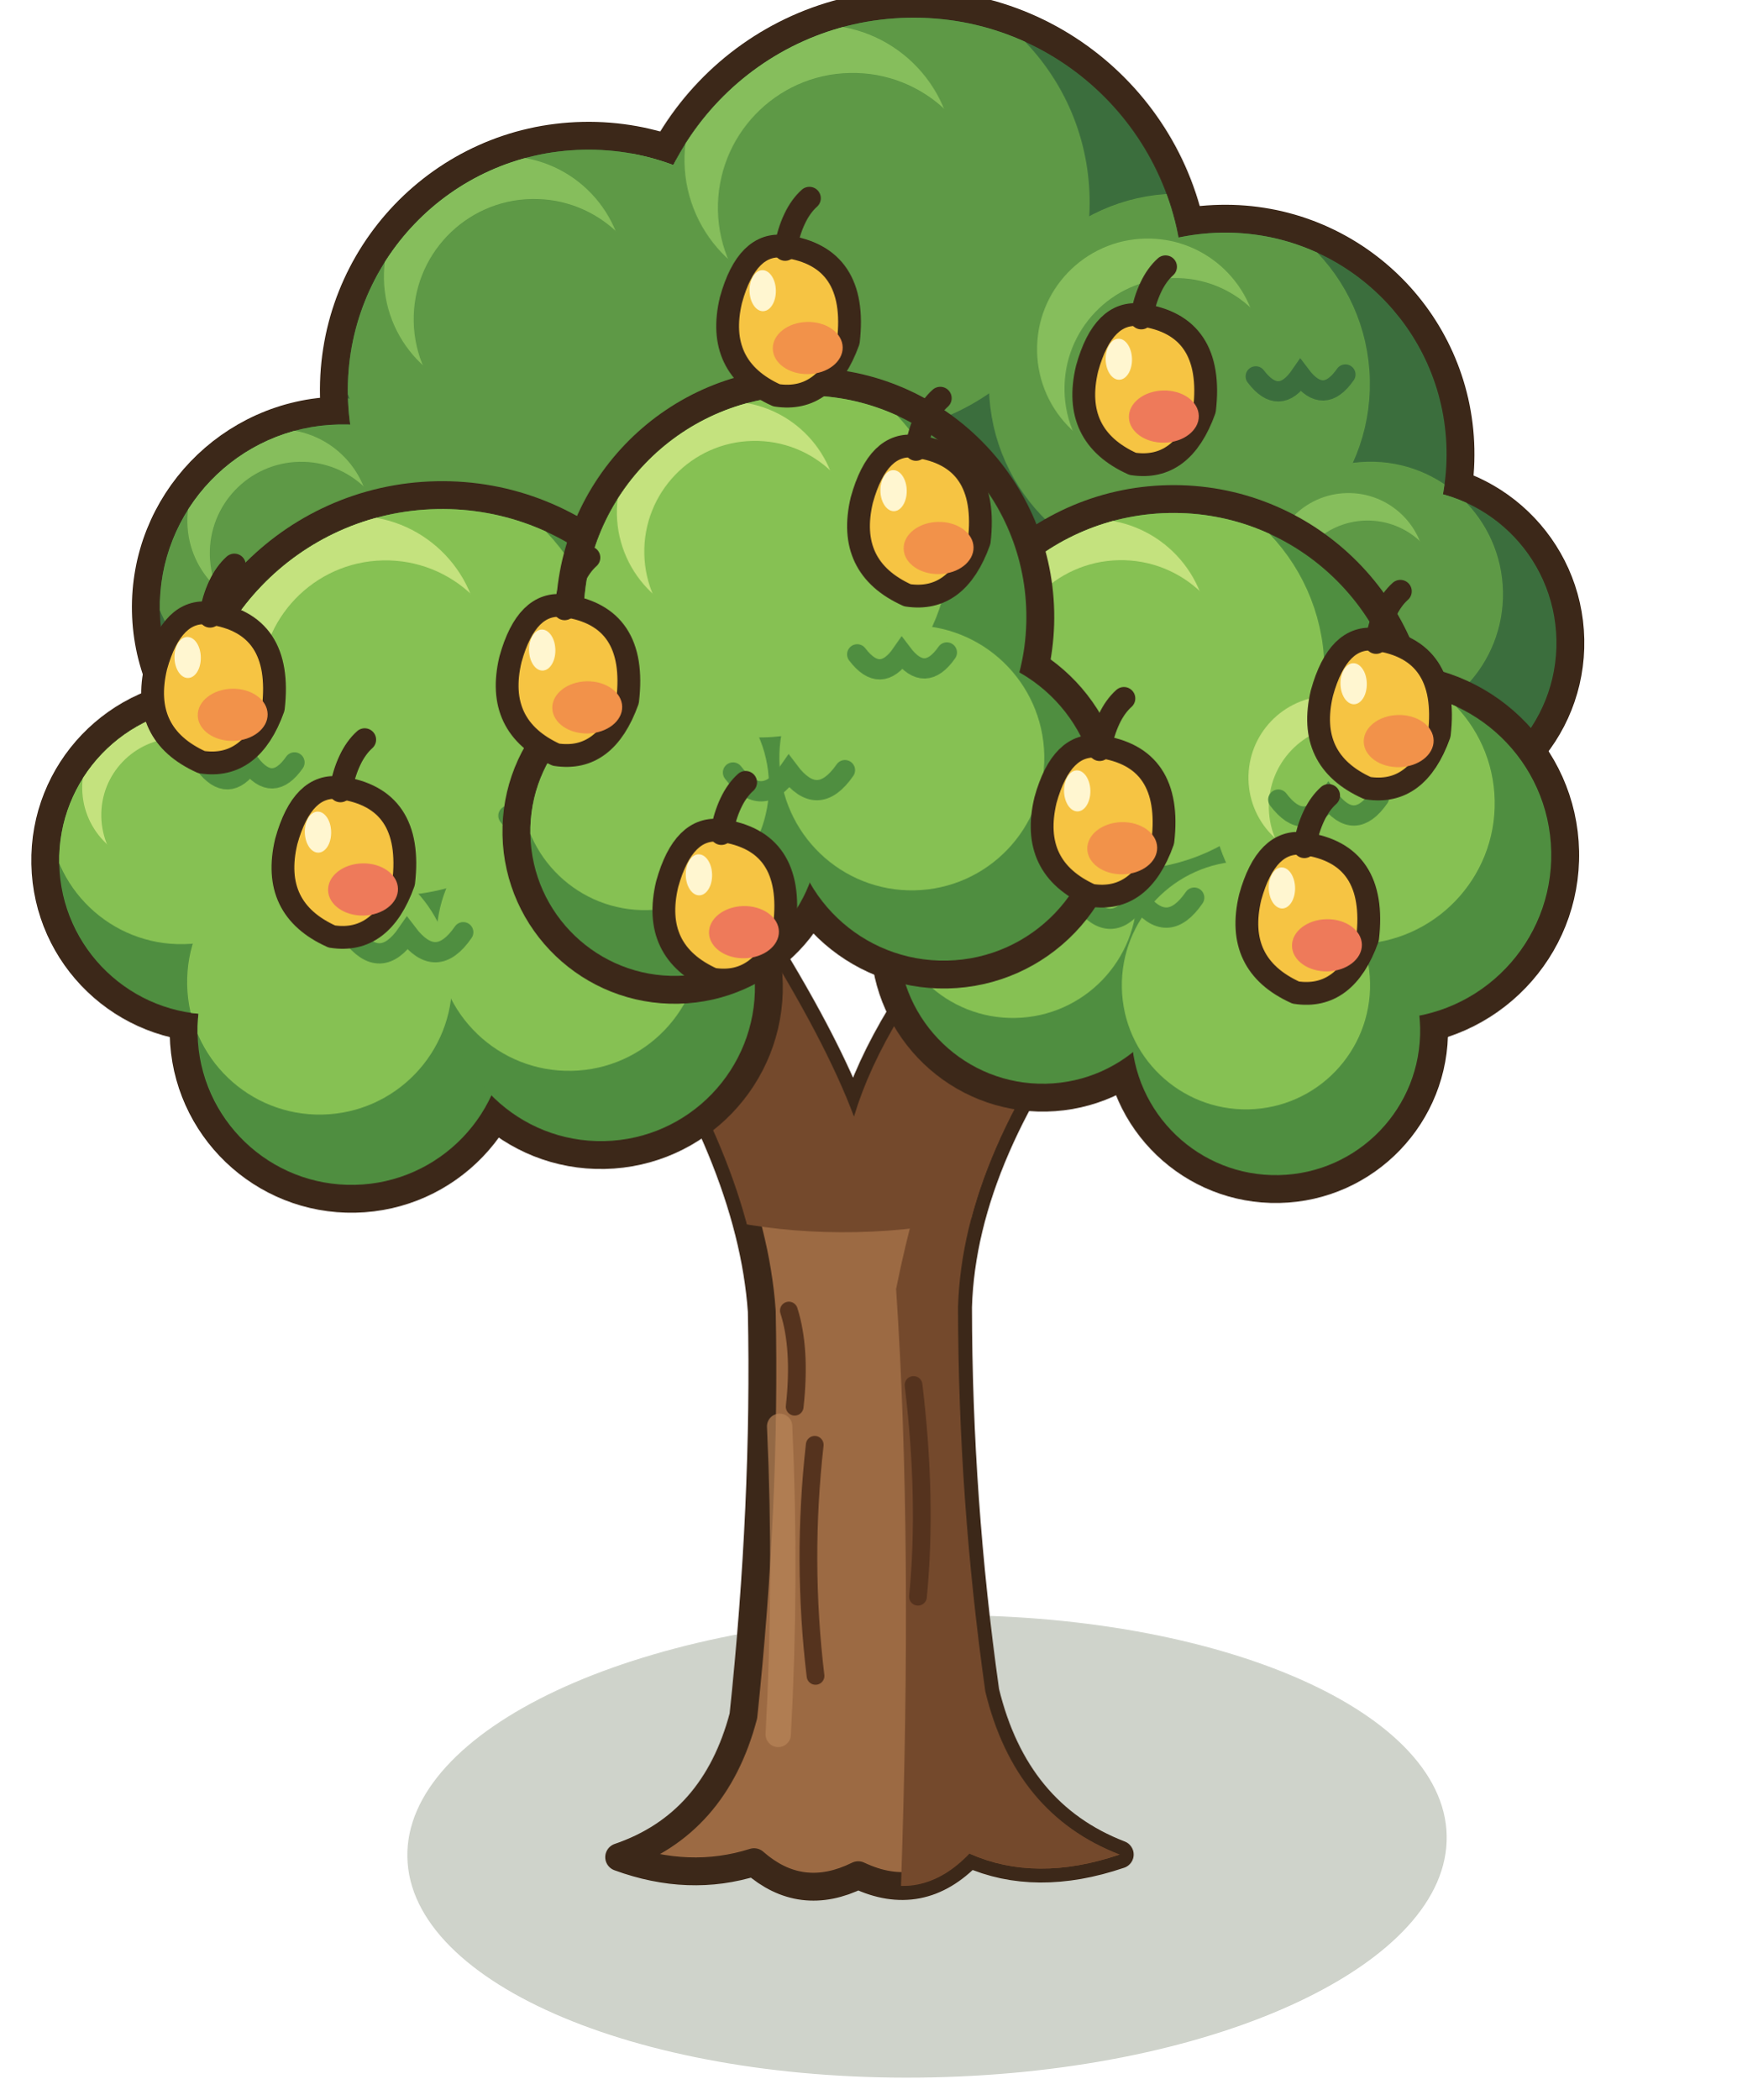
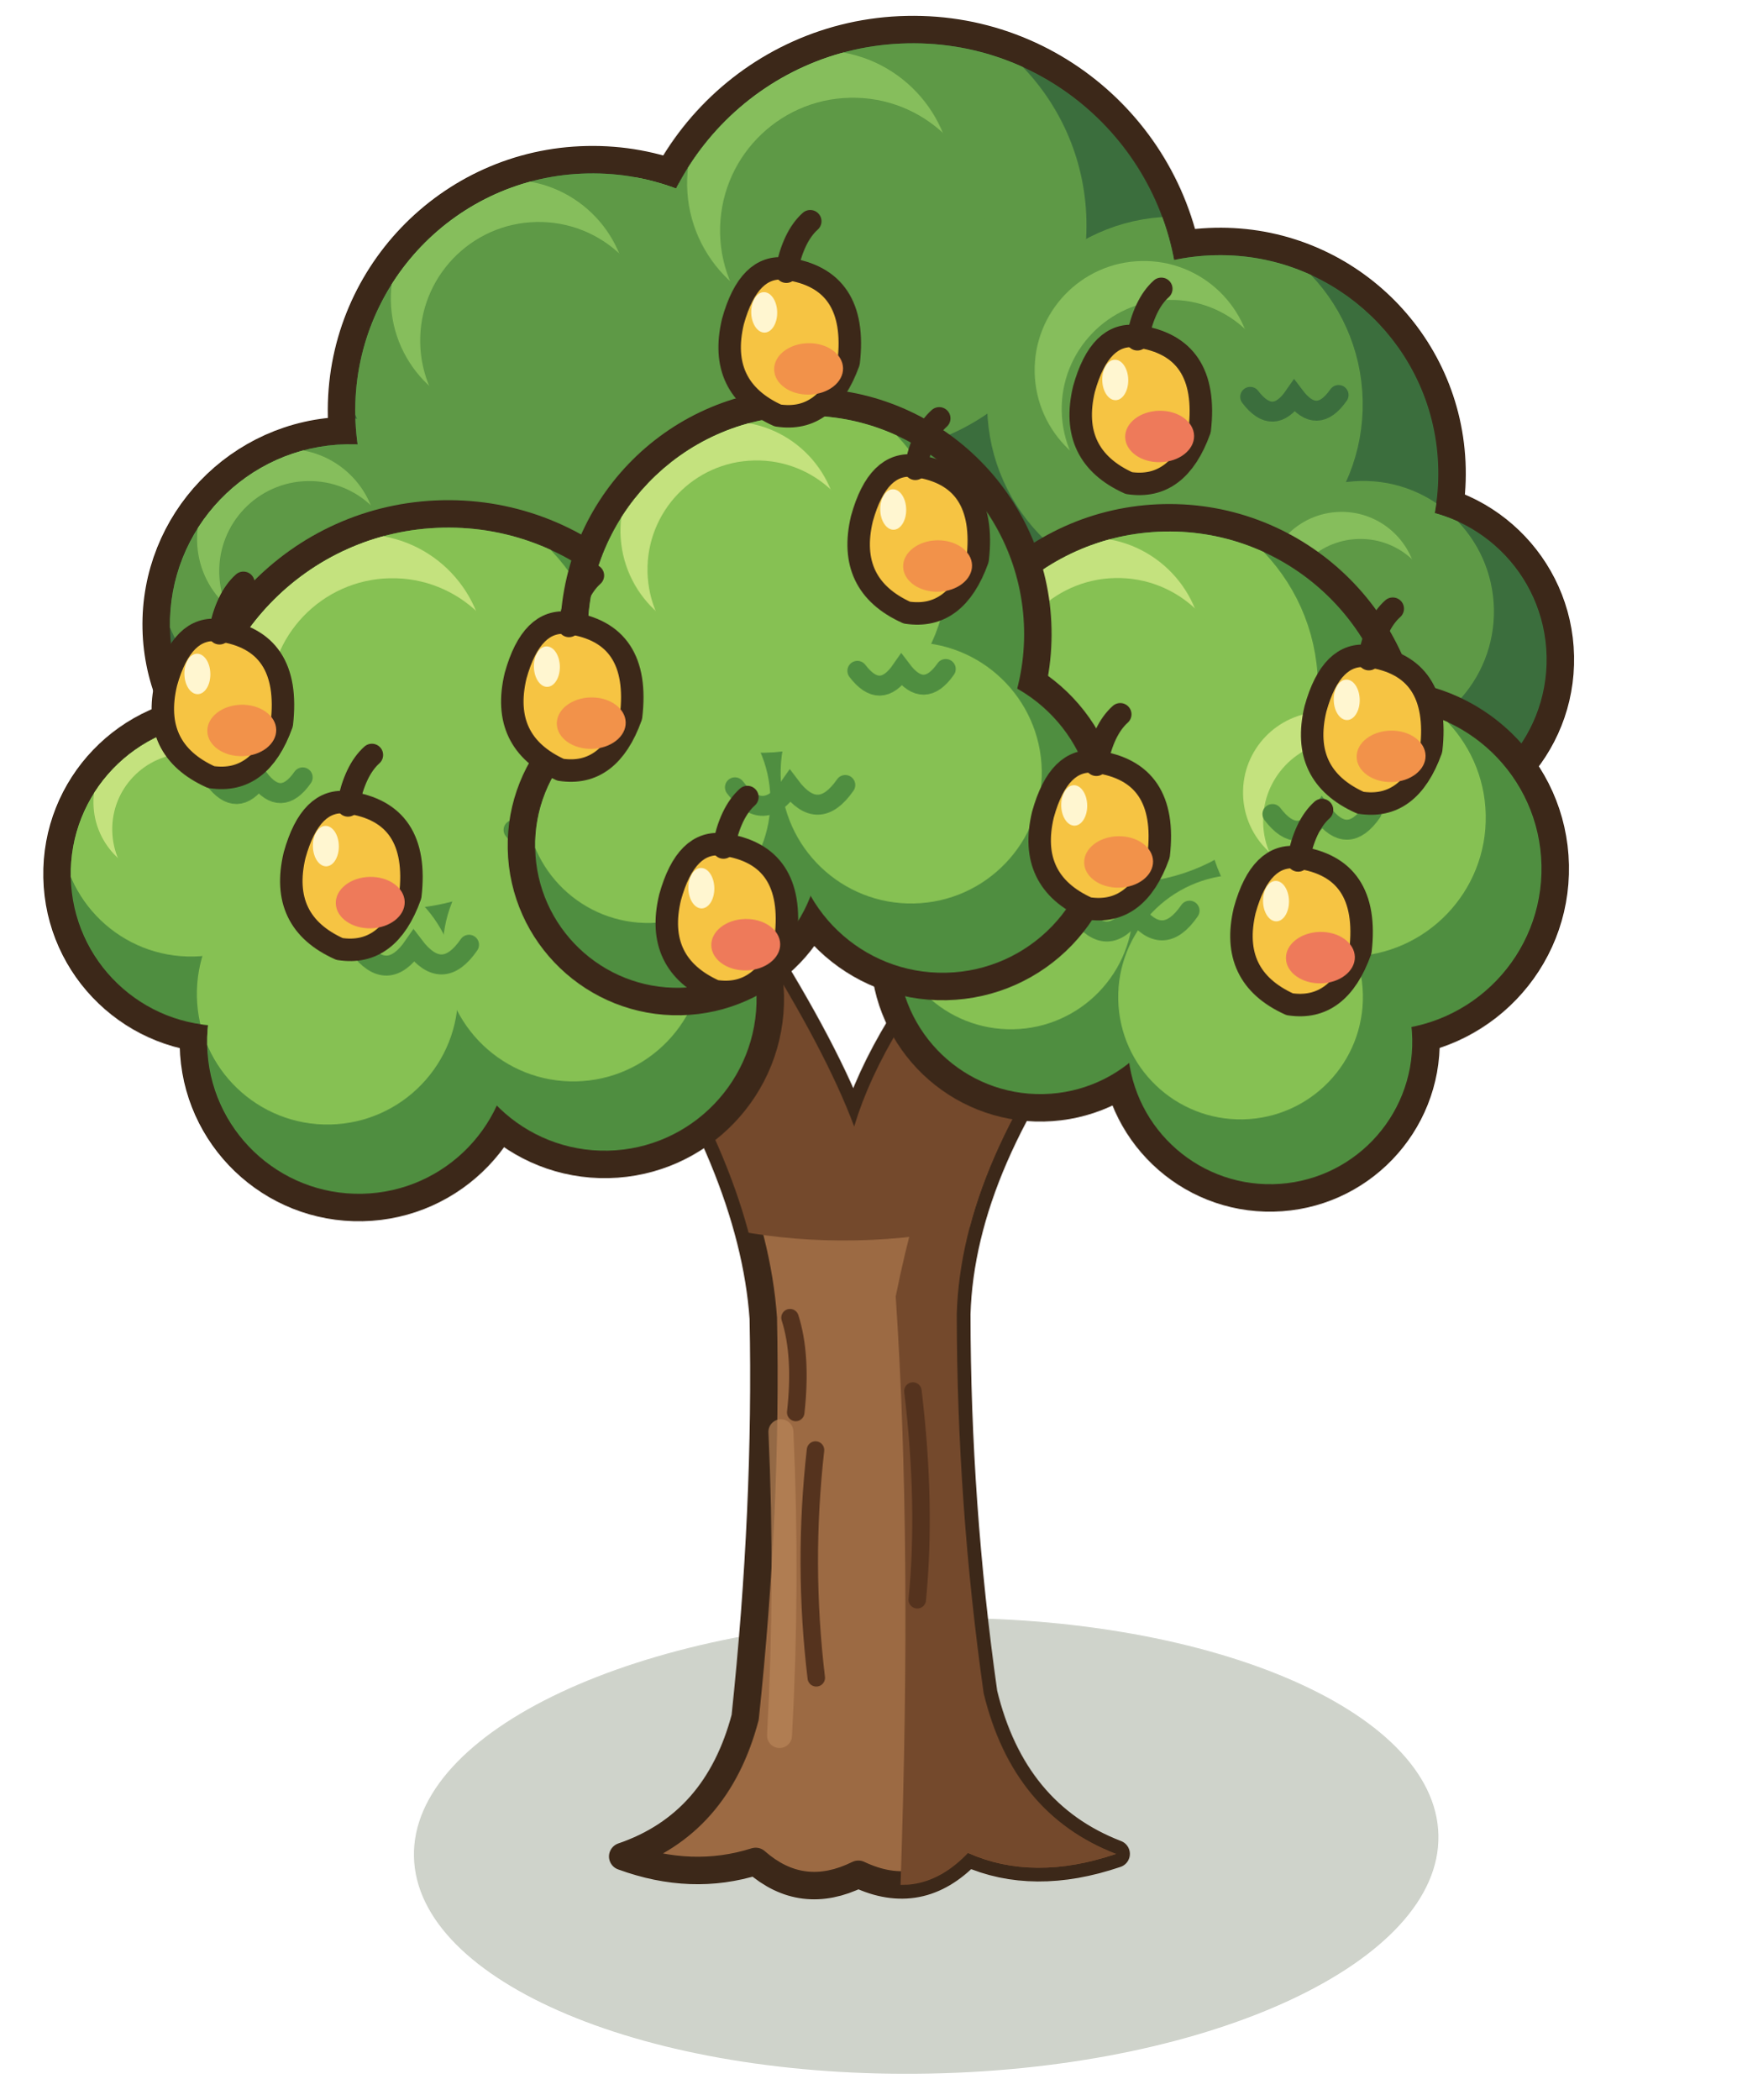
<svg xmlns="http://www.w3.org/2000/svg" width="60" height="72.5" viewBox="-30 -62.5 60 72.5">
  <g transform="scale(1.25)">
-     <g transform="rotate(-1.2) scale(0.7)">
+     <g transform="rotate(-1.2) scale(0.69)">
      <ellipse cx="2.28" cy="1.5" rx="20.52" ry="9.12" fill="rgba(40,55,20,0.22)" stroke="none" />
      <path d="M-9.88,1.67 Q-6.08,0.46 -4.86,-3.8 Q-3.8,-12.16 -3.8,-19.76 Q-4.1,-25.84 -9.12,-33.44 L-3.8,-34.96 Q-1.06,-30.4 0,-27.36 Q1.22,-31.16 5.32,-35.72 L9.88,-32.68 Q4.26,-25.84 3.95,-19.76 Q3.8,-12.16 4.71,-4.56 Q5.78,0.3 9.88,1.98 Q6.54,3.04 3.95,1.82 Q1.98,3.8 -0.46,2.58 Q-2.74,3.65 -4.56,1.98 Q-7.14,2.74 -9.88,1.67 Z" fill="#9C6A43" stroke="#3C2819" stroke-width="1.1" stroke-linejoin="round" />
      <defs>
        <clipPath id="arbppt">
          <path d="M-9.88,1.67 Q-6.08,0.46 -4.86,-3.8 Q-3.8,-12.16 -3.8,-19.76 Q-4.1,-25.84 -9.12,-33.44 L-3.8,-34.96 Q-1.06,-30.4 0,-27.36 Q1.22,-31.16 5.32,-35.72 L9.88,-32.68 Q4.26,-25.84 3.95,-19.76 Q3.8,-12.16 4.71,-4.56 Q5.78,0.3 9.88,1.98 Q6.54,3.04 3.95,1.82 Q1.98,3.8 -0.46,2.58 Q-2.74,3.65 -4.56,1.98 Q-7.14,2.74 -9.88,1.67 Z" />
        </clipPath>
      </defs>
      <g clip-path="url(#arbppt)">
        <path d="M1.22,3.04 Q1.98,-10.64 1.52,-20.52 Q3.04,-27.36 6.84,-34.96 L12.16,-34.96 L12.16,3.04 Z" fill="#74492C" />
        <path d="M3.95,1.82 Q6.08,2.13 9.88,1.98 L10.64,4.56 L3.04,4.56 Z" fill="#74492C" />
        <ellipse cx="0" cy="-28.88" rx="12.16" ry="6.08" fill="#74492C" />
        <path d="M-1.98,-5.32 Q-2.43,-9.88 -1.82,-14.44 M2.13,-8.36 Q2.58,-12.16 2.13,-16.72 M-2.58,-15.96 q0.3,-2.28 -0.15,-3.8" fill="none" stroke="#55331E" stroke-width="0.7" stroke-linecap="round" />
        <path d="M-3.5,-3.04 Q-3.04,-9.12 -3.19,-15.2" fill="none" stroke="#B98458" stroke-width="1" stroke-linecap="round" opacity="0.7" />
      </g>
      <circle cx="-9.88" cy="-56.24" r="10.6" fill="#3C2819" />
      <circle cx="3.04" cy="-60.04" r="11.74" fill="#3C2819" />
      <circle cx="15.2" cy="-53.2" r="9.84" fill="#3C2819" />
      <circle cx="-19.76" cy="-47.88" r="8.32" fill="#3C2819" />
      <circle cx="22.04" cy="-45.6" r="7.18" fill="#3C2819" />
      <defs>
        <clipPath id="arbppa">
          <circle cx="-9.88" cy="-56.24" r="9.5" fill="#000" />
          <circle cx="3.04" cy="-60.04" r="10.64" fill="#000" />
          <circle cx="15.2" cy="-53.2" r="8.74" fill="#000" />
          <circle cx="-19.76" cy="-47.88" r="7.22" fill="#000" />
          <circle cx="22.04" cy="-45.6" r="6.08" fill="#000" />
        </clipPath>
      </defs>
      <g clip-path="url(#arbppa)">
        <circle cx="-9.88" cy="-56.24" r="9.5" fill="#3B6E3D" />
        <circle cx="3.04" cy="-60.04" r="10.64" fill="#3B6E3D" />
        <circle cx="15.2" cy="-53.2" r="8.74" fill="#3B6E3D" />
        <circle cx="-19.76" cy="-47.88" r="7.22" fill="#3B6E3D" />
        <circle cx="22.04" cy="-45.6" r="6.08" fill="#3B6E3D" />
        <circle cx="-11.78" cy="-59.28" r="8.17" fill="#5E9946" />
        <circle cx="0.91" cy="-63.44" r="9.15" fill="#5E9946" />
        <circle cx="13.45" cy="-56" r="7.52" fill="#5E9946" />
        <circle cx="-21.2" cy="-50.19" r="6.21" fill="#5E9946" />
        <circle cx="20.82" cy="-47.55" r="5.23" fill="#5E9946" />
        <circle cx="-13.11" cy="-60.8" r="4.75" fill="#86BE5C" />
        <circle cx="-0.58" cy="-65.15" r="5.32" fill="#86BE5C" />
        <circle cx="12.23" cy="-57.4" r="4.37" fill="#86BE5C" />
        <circle cx="-22.21" cy="-51.35" r="3.61" fill="#86BE5C" />
        <circle cx="19.97" cy="-48.52" r="3.04" fill="#86BE5C" />
        <circle cx="-11.97" cy="-59.09" r="4.75" fill="#5E9946" />
        <circle cx="0.7" cy="-63.23" r="5.32" fill="#5E9946" />
        <circle cx="13.28" cy="-55.82" r="4.37" fill="#5E9946" />
        <circle cx="-21.35" cy="-50.05" r="3.61" fill="#5E9946" />
        <circle cx="20.7" cy="-47.42" r="3.04" fill="#5E9946" />
        <path d="M-6.77,-52.44 Q-5.67,-50.91 -4.56,-52.44 Q-3.46,-50.91 -2.35,-52.44" fill="none" stroke="#3B6E3D" stroke-width="0.8" stroke-linecap="round" />
        <path d="M7.89,-50.16 Q8.89,-48.78 9.88,-50.16 Q10.87,-48.78 11.87,-50.16" fill="none" stroke="#3B6E3D" stroke-width="0.8" stroke-linecap="round" />
        <path d="M16.47,-56.24 Q17.36,-55.02 18.24,-56.24 Q19.12,-55.02 20.01,-56.24" fill="none" stroke="#3B6E3D" stroke-width="0.8" stroke-linecap="round" />
      </g>
      <circle cx="12.92" cy="-41.8" r="10.22" fill="#3C2819" />
      <circle cx="21.28" cy="-37.24" r="7.56" fill="#3C2819" />
      <circle cx="16.72" cy="-30.4" r="6.8" fill="#3C2819" />
      <circle cx="7.6" cy="-34.2" r="6.8" fill="#3C2819" />
      <defs>
        <clipPath id="arbppb">
          <circle cx="12.92" cy="-41.8" r="9.12" fill="#000" />
          <circle cx="21.28" cy="-37.24" r="6.46" fill="#000" />
          <circle cx="16.72" cy="-30.4" r="5.7" fill="#000" />
          <circle cx="7.6" cy="-34.2" r="5.7" fill="#000" />
        </clipPath>
      </defs>
      <g clip-path="url(#arbppb)">
        <circle cx="12.92" cy="-41.8" r="9.12" fill="#4F8E40" />
        <circle cx="21.28" cy="-37.24" r="6.46" fill="#4F8E40" />
        <circle cx="16.72" cy="-30.4" r="5.7" fill="#4F8E40" />
        <circle cx="7.6" cy="-34.2" r="5.7" fill="#4F8E40" />
        <circle cx="11.1" cy="-44.72" r="7.84" fill="#86C153" />
        <circle cx="19.99" cy="-39.31" r="5.56" fill="#86C153" />
        <circle cx="15.58" cy="-32.22" r="4.9" fill="#86C153" />
        <circle cx="6.46" cy="-36.02" r="4.9" fill="#86C153" />
        <circle cx="9.82" cy="-46.18" r="4.56" fill="#C4E27E" />
        <circle cx="19.08" cy="-40.34" r="3.23" fill="#C4E27E" />
        <circle cx="10.91" cy="-44.54" r="4.56" fill="#86C153" />
        <circle cx="19.86" cy="-39.18" r="3.23" fill="#86C153" />
        <path d="M9.19,-35.72 Q10.3,-34.19 11.4,-35.72 Q12.51,-34.19 13.61,-35.72" fill="none" stroke="#4F8E40" stroke-width="0.8" stroke-linecap="round" />
        <path d="M17.01,-39.52 Q18.01,-38.14 19,-39.52 Q19.99,-38.14 20.99,-39.52" fill="none" stroke="#4F8E40" stroke-width="0.8" stroke-linecap="round" />
      </g>
      <circle cx="-15.96" cy="-41.8" r="10.98" fill="#3C2819" />
      <circle cx="-25.08" cy="-38" r="7.18" fill="#3C2819" />
      <circle cx="-19.76" cy="-31.16" r="7.18" fill="#3C2819" />
      <circle cx="-9.88" cy="-32.68" r="7.18" fill="#3C2819" />
      <defs>
        <clipPath id="arbppc">
          <circle cx="-15.96" cy="-41.8" r="9.88" fill="#000" />
          <circle cx="-25.08" cy="-38" r="6.08" fill="#000" />
          <circle cx="-19.76" cy="-31.16" r="6.08" fill="#000" />
          <circle cx="-9.88" cy="-32.68" r="6.08" fill="#000" />
        </clipPath>
      </defs>
      <g clip-path="url(#arbppc)">
        <circle cx="-15.96" cy="-41.8" r="9.88" fill="#4F8E40" />
        <circle cx="-25.08" cy="-38" r="6.08" fill="#4F8E40" />
        <circle cx="-19.76" cy="-31.16" r="6.08" fill="#4F8E40" />
        <circle cx="-9.88" cy="-32.68" r="6.08" fill="#4F8E40" />
        <circle cx="-17.94" cy="-44.96" r="8.5" fill="#86C153" />
        <circle cx="-26.3" cy="-39.95" r="5.23" fill="#86C153" />
        <circle cx="-20.98" cy="-33.11" r="5.23" fill="#86C153" />
        <circle cx="-11.1" cy="-34.63" r="5.23" fill="#86C153" />
        <circle cx="-19.32" cy="-46.54" r="4.94" fill="#C4E27E" />
        <circle cx="-27.15" cy="-40.92" r="3.04" fill="#C4E27E" />
        <circle cx="-18.13" cy="-44.76" r="4.94" fill="#86C153" />
        <circle cx="-26.42" cy="-39.82" r="3.04" fill="#86C153" />
        <path d="M-19.69,-34.96 Q-18.58,-33.43 -17.48,-34.96 Q-16.37,-33.43 -15.27,-34.96" fill="none" stroke="#4F8E40" stroke-width="0.8" stroke-linecap="round" />
        <path d="M-13.39,-39.52 Q-12.39,-38.14 -11.4,-39.52 Q-10.41,-38.14 -9.41,-39.52" fill="none" stroke="#4F8E40" stroke-width="0.8" stroke-linecap="round" />
        <path d="M-25.33,-41.8 Q-24.44,-40.58 -23.56,-41.8 Q-22.68,-40.58 -21.79,-41.8" fill="none" stroke="#4F8E40" stroke-width="0.8" stroke-linecap="round" />
      </g>
      <circle cx="-1.52" cy="-47.12" r="9.84" fill="#3C2819" />
      <circle cx="-6.84" cy="-38.76" r="6.8" fill="#3C2819" />
      <circle cx="3.8" cy="-39.52" r="7.18" fill="#3C2819" />
      <defs>
        <clipPath id="arbppd">
          <circle cx="-1.52" cy="-47.12" r="8.74" fill="#000" />
          <circle cx="-6.84" cy="-38.76" r="5.7" fill="#000" />
          <circle cx="3.8" cy="-39.52" r="6.08" fill="#000" />
        </clipPath>
      </defs>
      <g clip-path="url(#arbppd)">
        <circle cx="-1.52" cy="-47.12" r="8.74" fill="#4F8E40" />
        <circle cx="-6.84" cy="-38.76" r="5.7" fill="#4F8E40" />
        <circle cx="3.8" cy="-39.52" r="6.08" fill="#4F8E40" />
        <circle cx="-3.27" cy="-49.92" r="7.52" fill="#86C153" />
        <circle cx="-7.98" cy="-40.58" r="4.9" fill="#86C153" />
        <circle cx="2.58" cy="-41.47" r="5.23" fill="#86C153" />
        <circle cx="-4.49" cy="-51.32" r="4.37" fill="#C4E27E" />
        <circle cx="-3.44" cy="-49.74" r="4.37" fill="#86C153" />
        <path d="M-4.49,-41.04 Q-3.38,-39.51 -2.28,-41.04 Q-1.18,-39.51 -0.07,-41.04" fill="none" stroke="#4F8E40" stroke-width="0.8" stroke-linecap="round" />
        <path d="M0.51,-45.6 Q1.4,-44.38 2.28,-45.6 Q3.16,-44.38 4.05,-45.6" fill="none" stroke="#4F8E40" stroke-width="0.8" stroke-linecap="round" />
      </g>
      <path d="M-20,-40.76 Q-17.12,-40.3 -17.58,-36.97 Q-18.5,-34.55 -20.46,-34.9 Q-22.87,-36.04 -22.18,-38.69 Q-21.49,-40.99 -20,-40.76 Z" fill="#F6C443" stroke="#3C2819" stroke-width="0.9" stroke-linejoin="round" stroke-linecap="round" />
      <ellipse cx="-19.19" cy="-36.73" rx="1.38" ry="1.03" fill="#EE7A5A" stroke="none" />
      <ellipse cx="-20.92" cy="-39.03" rx="0.52" ry="0.81" fill="#FFF6D0" stroke="none" />
      <path d="M-20,-40.64 q0.3,-1.4 1,-2" fill="none" stroke="#3C2819" stroke-width="0.9" stroke-linecap="round" stroke-linejoin="round" />
      <path d="M-11,-47.76 Q-8.12,-47.3 -8.59,-43.96 Q-9.51,-41.55 -11.46,-41.89 Q-13.87,-43.04 -13.18,-45.69 Q-12.49,-47.99 -11,-47.76 Z" fill="#F6C443" stroke="#3C2819" stroke-width="0.9" stroke-linejoin="round" stroke-linecap="round" />
      <ellipse cx="-10.19" cy="-43.73" rx="1.38" ry="1.03" fill="#F2924A" stroke="none" />
      <ellipse cx="-11.92" cy="-46.03" rx="0.52" ry="0.81" fill="#FFF6D0" stroke="none" />
      <path d="M-11,-47.64 q0.3,-1.4 1,-2" fill="none" stroke="#3C2819" stroke-width="0.9" stroke-linecap="round" stroke-linejoin="round" />
      <path d="M-25,-47.76 Q-22.12,-47.3 -22.58,-43.96 Q-23.5,-41.55 -25.46,-41.89 Q-27.87,-43.04 -27.18,-45.69 Q-26.49,-47.99 -25,-47.76 Z" fill="#F6C443" stroke="#3C2819" stroke-width="0.9" stroke-linejoin="round" stroke-linecap="round" />
      <ellipse cx="-24.19" cy="-43.73" rx="1.38" ry="1.03" fill="#F2924A" stroke="none" />
      <ellipse cx="-25.92" cy="-46.03" rx="0.52" ry="0.81" fill="#FFF6D0" stroke="none" />
      <path d="M-25,-47.64 q0.3,-1.4 1,-2" fill="none" stroke="#3C2819" stroke-width="0.9" stroke-linecap="round" stroke-linejoin="round" />
      <path d="M-5,-38.76 Q-2.12,-38.3 -2.58,-34.97 Q-3.5,-32.55 -5.46,-32.9 Q-7.87,-34.04 -7.18,-36.69 Q-6.49,-38.99 -5,-38.76 Z" fill="#F6C443" stroke="#3C2819" stroke-width="0.9" stroke-linejoin="round" stroke-linecap="round" />
      <ellipse cx="-4.19" cy="-34.73" rx="1.38" ry="1.03" fill="#EE7A5A" stroke="none" />
      <ellipse cx="-5.92" cy="-37.03" rx="0.52" ry="0.81" fill="#FFF6D0" stroke="none" />
      <path d="M-5,-38.64 q0.3,-1.4 1,-2" fill="none" stroke="#3C2819" stroke-width="0.9" stroke-linecap="round" stroke-linejoin="round" />
      <path d="M3,-53.76 Q5.88,-53.3 5.42,-49.96 Q4.5,-47.55 2.54,-47.89 Q0.13,-49.04 0.82,-51.69 Q1.51,-53.99 3,-53.76 Z" fill="#F6C443" stroke="#3C2819" stroke-width="0.9" stroke-linejoin="round" stroke-linecap="round" />
      <ellipse cx="3.81" cy="-49.73" rx="1.38" ry="1.03" fill="#F2924A" stroke="none" />
      <ellipse cx="2.08" cy="-52.03" rx="0.52" ry="0.81" fill="#FFF6D0" stroke="none" />
      <path d="M3,-53.64 q0.3,-1.4 1,-2" fill="none" stroke="#3C2819" stroke-width="0.9" stroke-linecap="round" stroke-linejoin="round" />
      <path d="M10,-41.76 Q12.88,-41.3 12.42,-37.97 Q11.5,-35.55 9.54,-35.9 Q7.13,-37.04 7.82,-39.69 Q8.51,-41.99 10,-41.76 Z" fill="#F6C443" stroke="#3C2819" stroke-width="0.9" stroke-linejoin="round" stroke-linecap="round" />
      <ellipse cx="10.81" cy="-37.73" rx="1.38" ry="1.03" fill="#F2924A" stroke="none" />
      <ellipse cx="9.08" cy="-40.03" rx="0.52" ry="0.81" fill="#FFF6D0" stroke="none" />
      <path d="M10,-41.64 q0.3,-1.4 1,-2" fill="none" stroke="#3C2819" stroke-width="0.9" stroke-linecap="round" stroke-linejoin="round" />
      <path d="M18,-37.76 Q20.88,-37.3 20.42,-33.97 Q19.5,-31.55 17.54,-31.89 Q15.13,-33.04 15.82,-35.69 Q16.51,-37.99 18,-37.76 Z" fill="#F6C443" stroke="#3C2819" stroke-width="0.9" stroke-linejoin="round" stroke-linecap="round" />
      <ellipse cx="18.81" cy="-33.73" rx="1.38" ry="1.03" fill="#EE7A5A" stroke="none" />
      <ellipse cx="17.08" cy="-36.03" rx="0.52" ry="0.81" fill="#FFF6D0" stroke="none" />
      <path d="M18,-37.64 q0.3,-1.4 1,-2" fill="none" stroke="#3C2819" stroke-width="0.9" stroke-linecap="round" stroke-linejoin="round" />
      <path d="M21,-45.76 Q23.88,-45.3 23.42,-41.96 Q22.5,-39.55 20.54,-39.9 Q18.13,-41.04 18.82,-43.69 Q19.51,-45.99 21,-45.76 Z" fill="#F6C443" stroke="#3C2819" stroke-width="0.9" stroke-linejoin="round" stroke-linecap="round" />
      <ellipse cx="21.81" cy="-41.73" rx="1.38" ry="1.03" fill="#F2924A" stroke="none" />
      <ellipse cx="20.08" cy="-44.03" rx="0.52" ry="0.81" fill="#FFF6D0" stroke="none" />
      <path d="M21,-45.64 q0.3,-1.4 1,-2" fill="none" stroke="#3C2819" stroke-width="0.9" stroke-linecap="round" stroke-linejoin="round" />
      <path d="M-2,-61.76 Q0.88,-61.3 0.42,-57.96 Q-0.51,-55.55 -2.46,-55.89 Q-4.87,-57.04 -4.18,-59.69 Q-3.49,-61.99 -2,-61.76 Z" fill="#F6C443" stroke="#3C2819" stroke-width="0.9" stroke-linejoin="round" stroke-linecap="round" />
      <ellipse cx="-1.19" cy="-57.73" rx="1.38" ry="1.03" fill="#F2924A" stroke="none" />
      <ellipse cx="-2.92" cy="-60.03" rx="0.52" ry="0.81" fill="#FFF6D0" stroke="none" />
      <path d="M-2,-61.64 q0.3,-1.4 1,-2" fill="none" stroke="#3C2819" stroke-width="0.9" stroke-linecap="round" stroke-linejoin="round" />
      <path d="M12,-58.76 Q14.88,-58.3 14.42,-54.96 Q13.5,-52.55 11.54,-52.89 Q9.13,-54.04 9.82,-56.69 Q10.51,-58.99 12,-58.76 Z" fill="#F6C443" stroke="#3C2819" stroke-width="0.9" stroke-linejoin="round" stroke-linecap="round" />
      <ellipse cx="12.81" cy="-54.73" rx="1.38" ry="1.03" fill="#EE7A5A" stroke="none" />
      <ellipse cx="11.08" cy="-57.03" rx="0.52" ry="0.81" fill="#FFF6D0" stroke="none" />
      <path d="M12,-58.64 q0.3,-1.4 1,-2" fill="none" stroke="#3C2819" stroke-width="0.9" stroke-linecap="round" stroke-linejoin="round" />
    </g>
  </g>
</svg>
